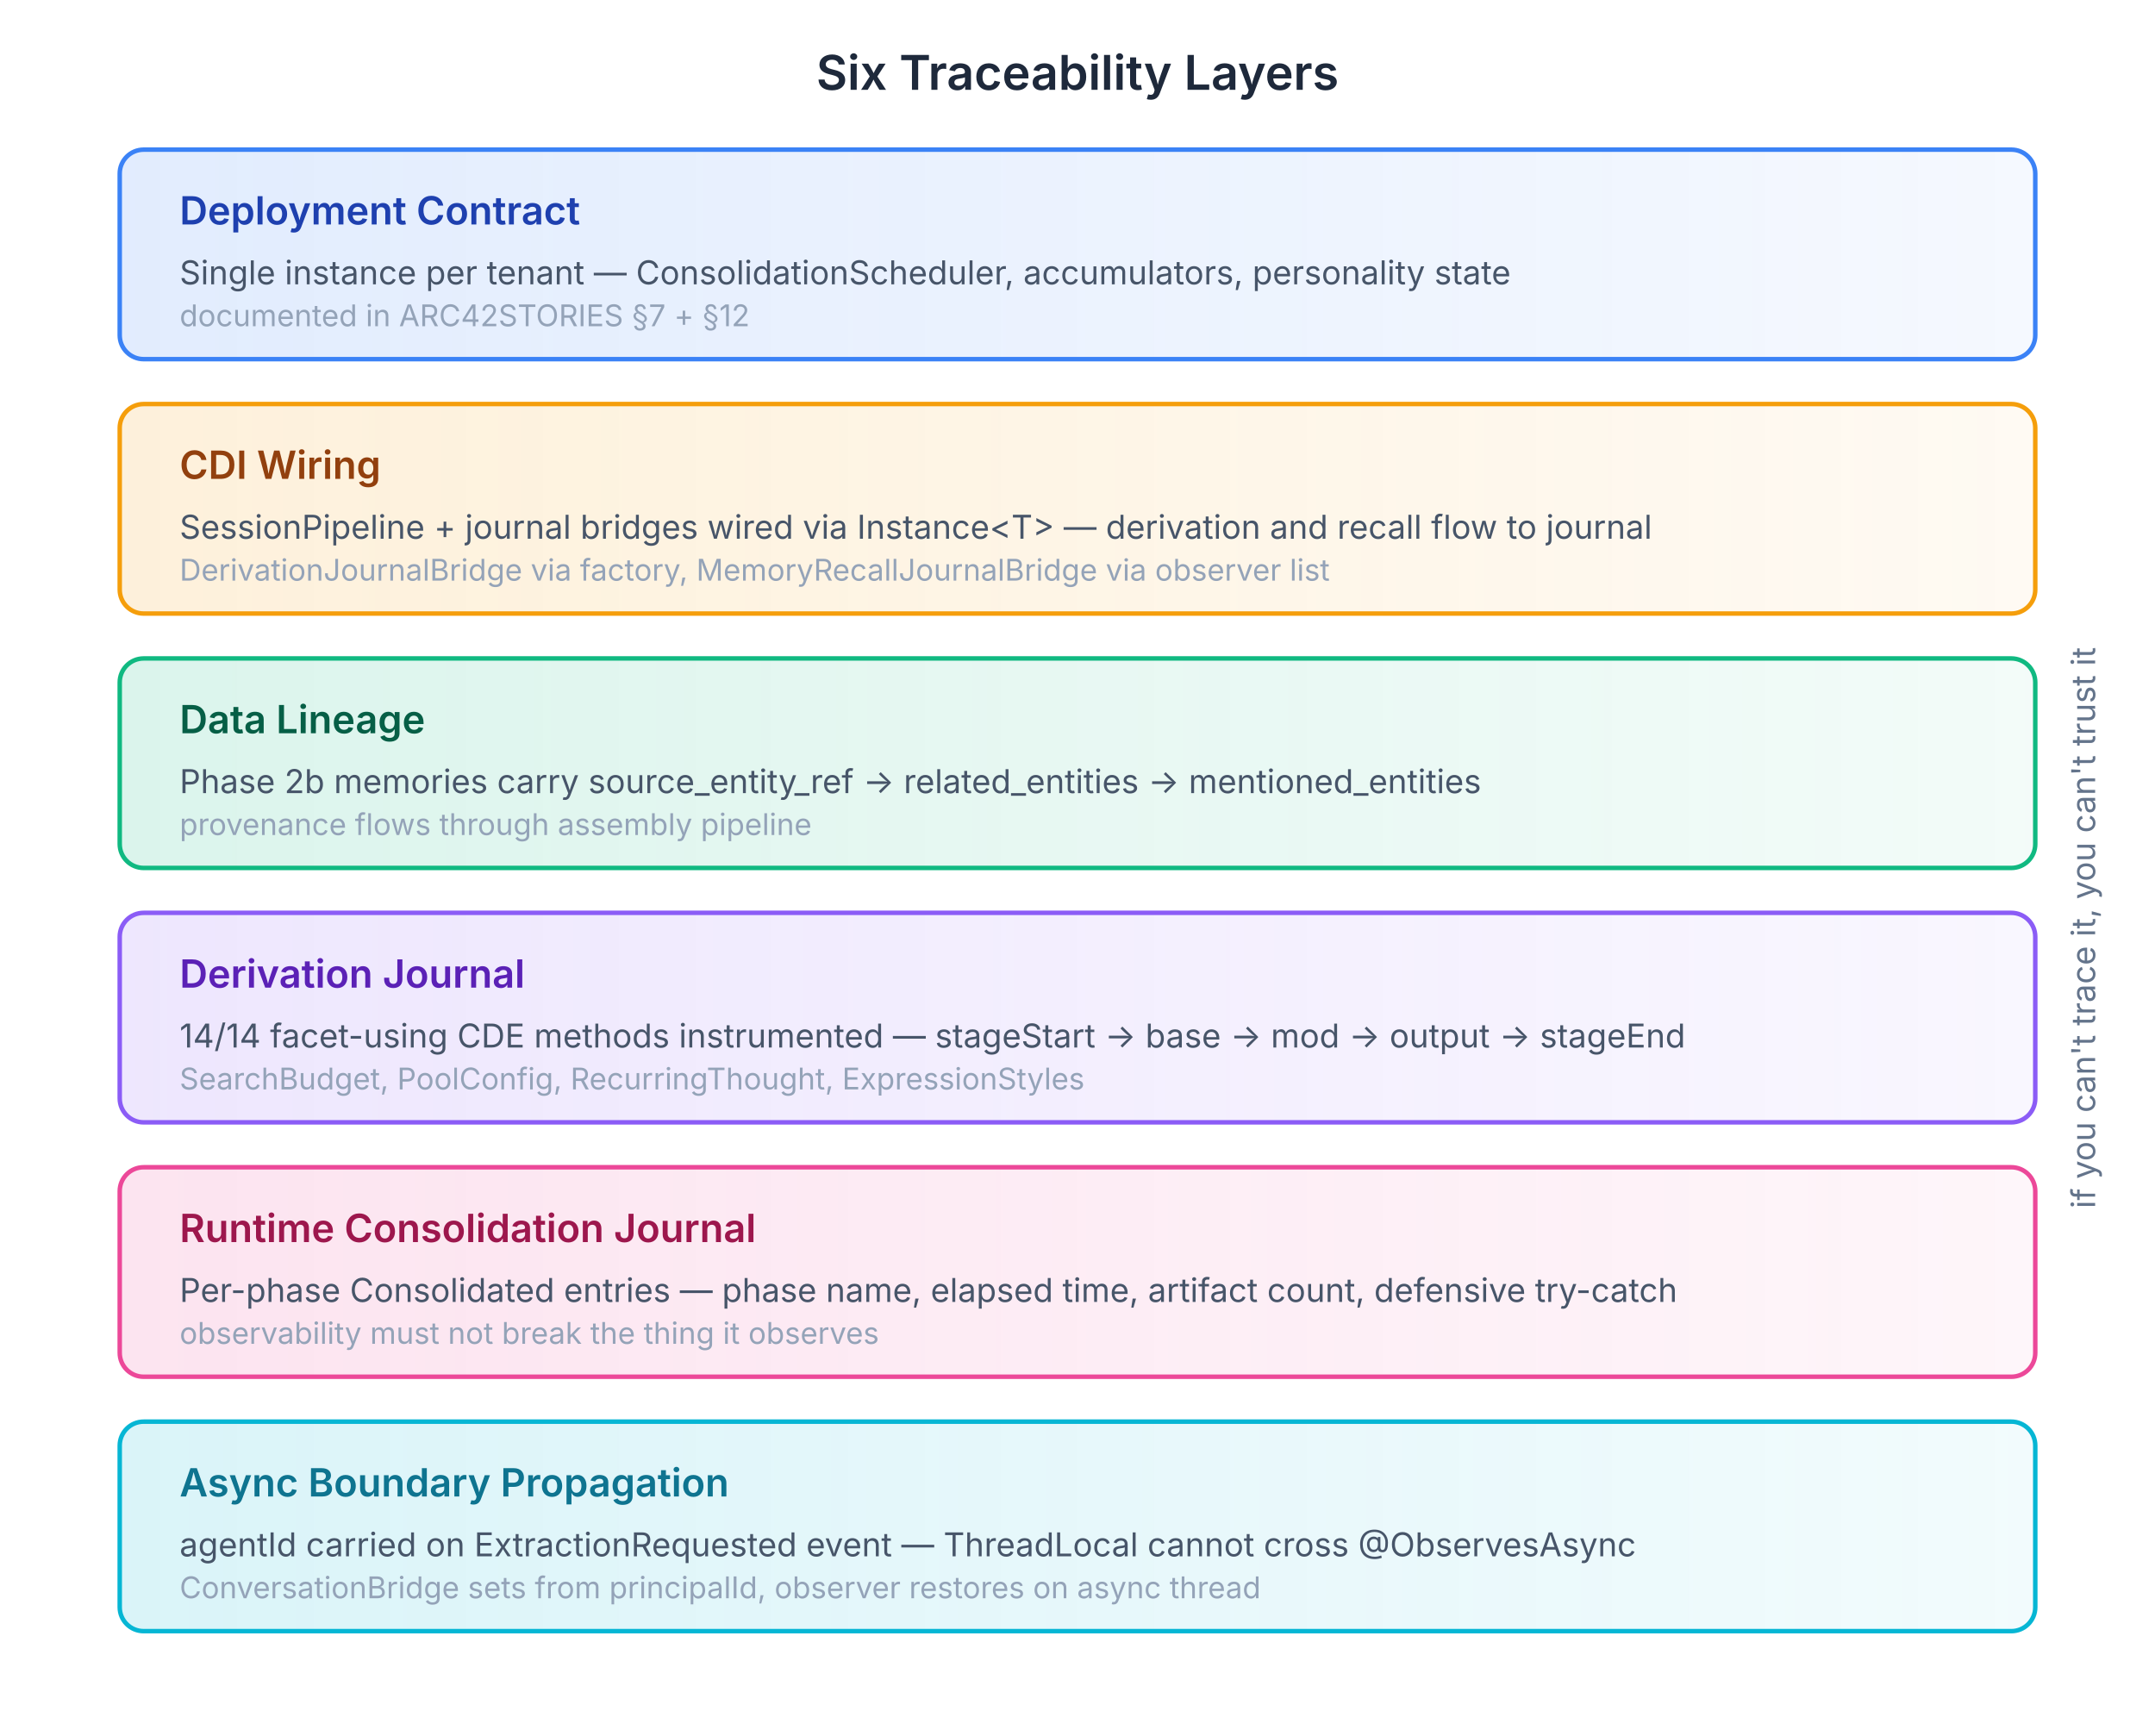
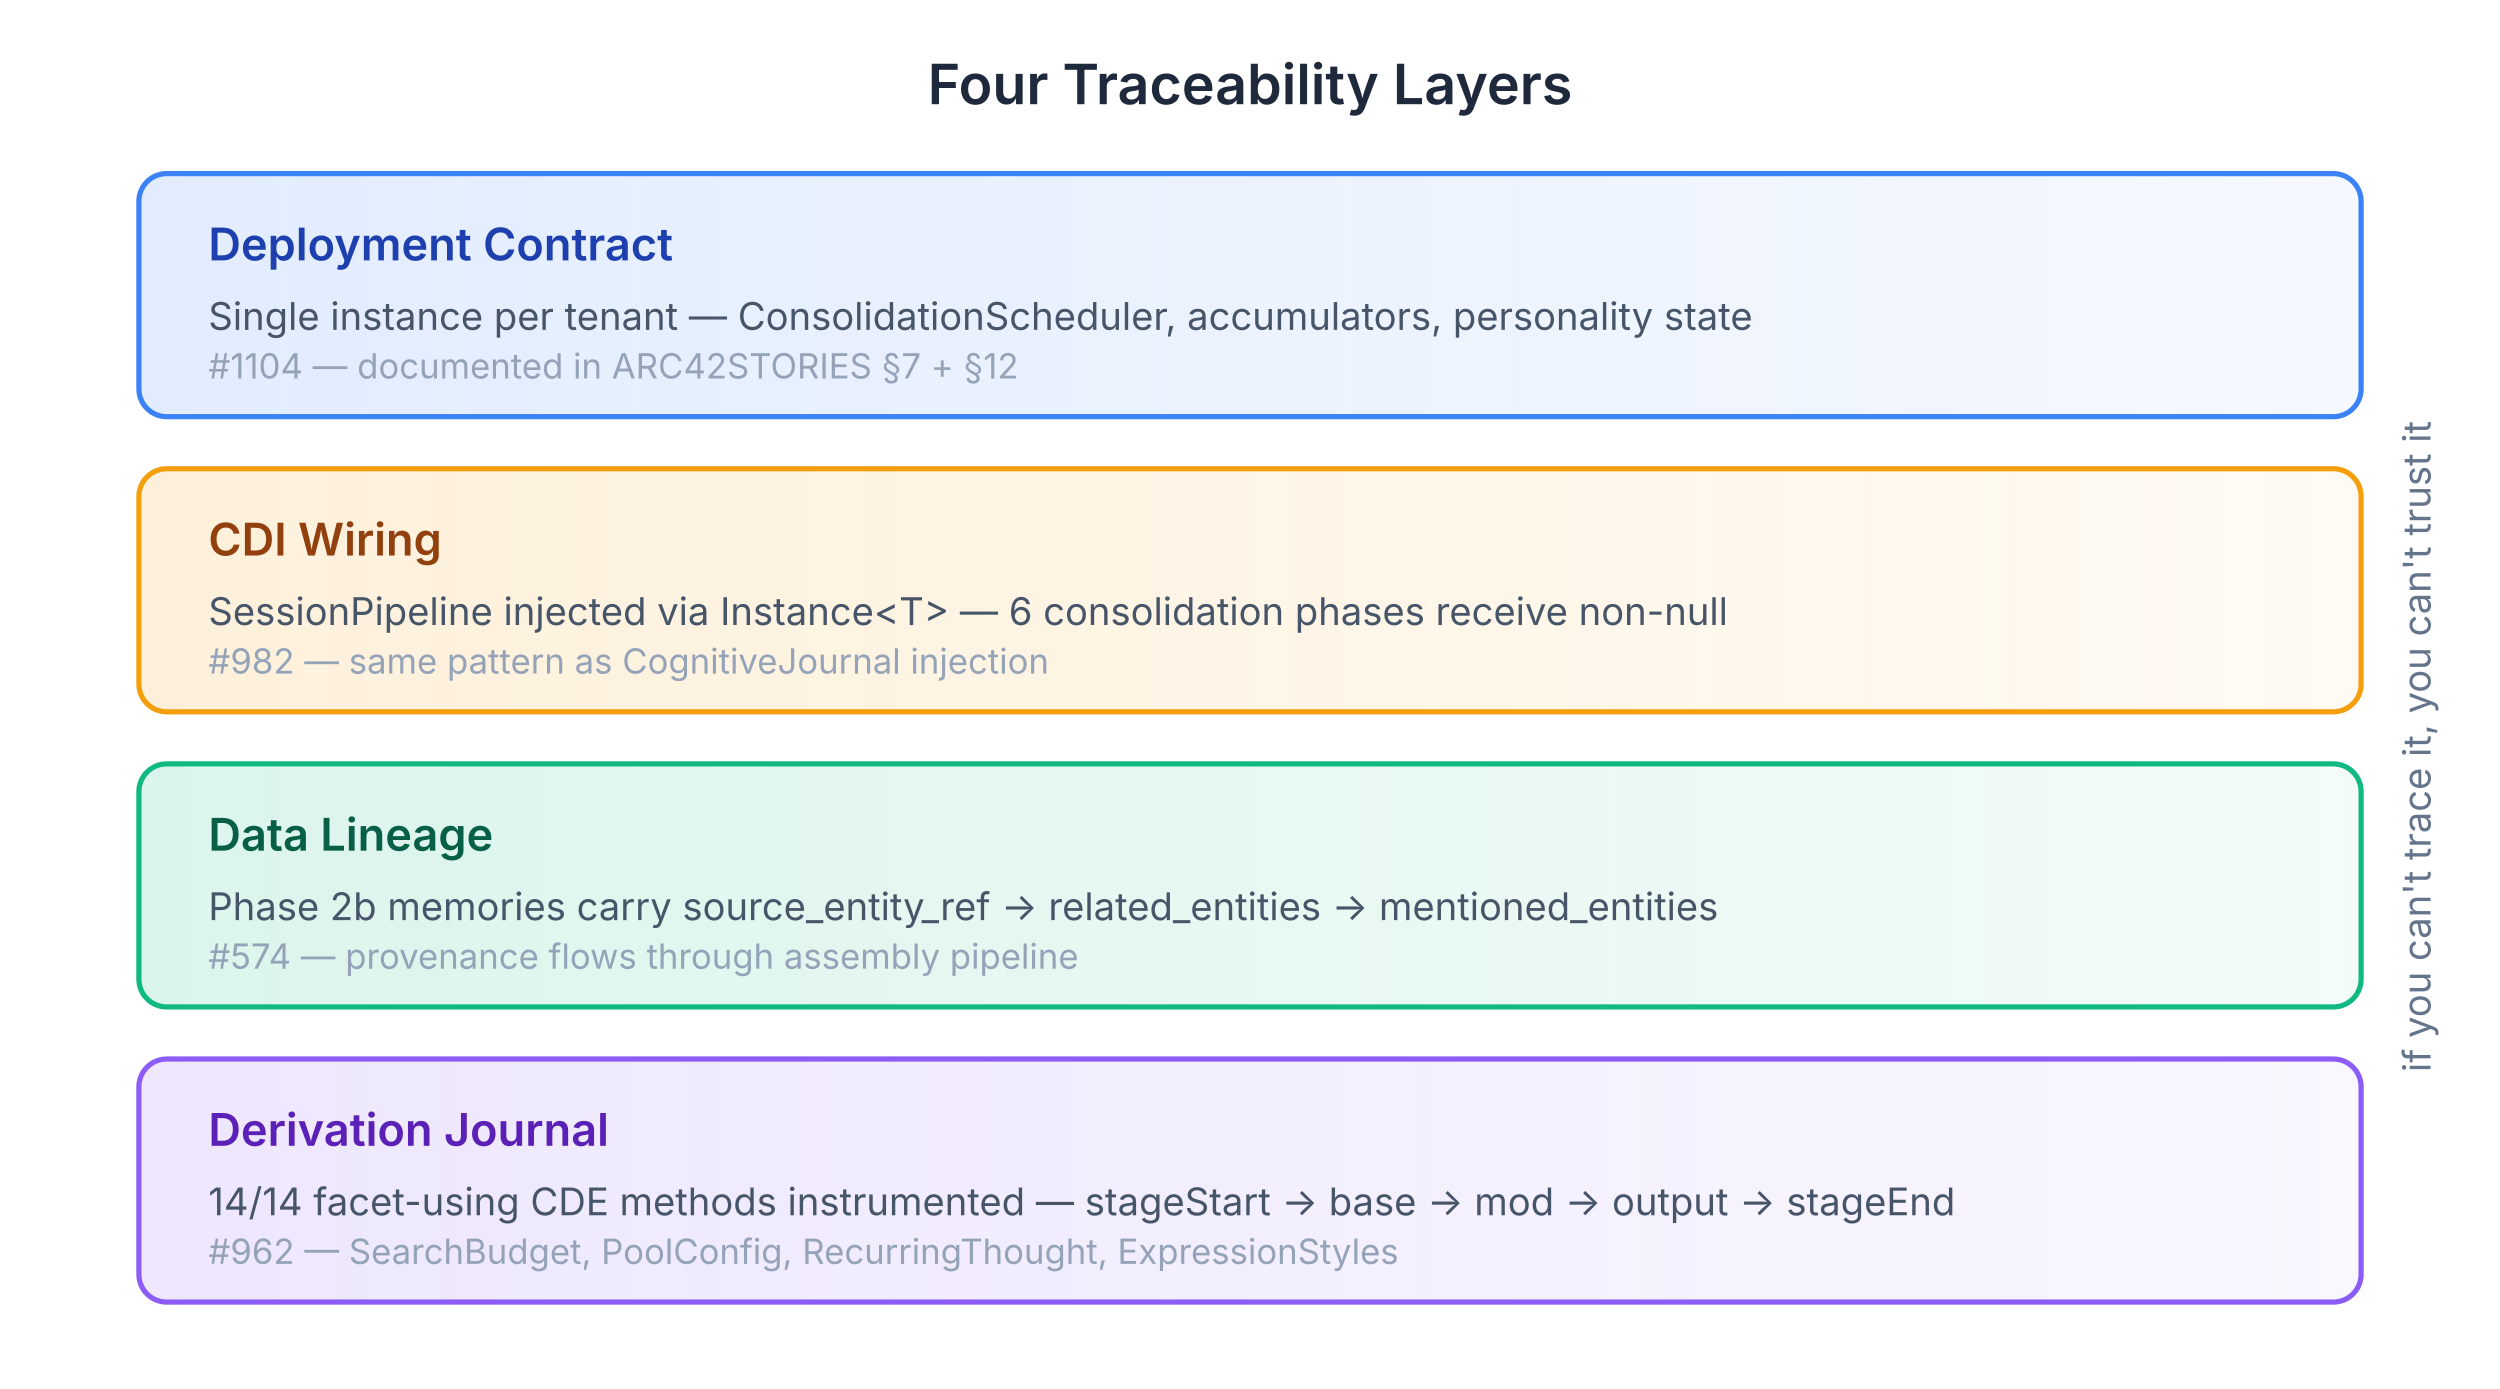
- <svg xmlns="http://www.w3.org/2000/svg" viewBox="0 0 720 580" font-family="system-ui, -apple-system, sans-serif">
+ <svg xmlns="http://www.w3.org/2000/svg" viewBox="0 0 720 400" font-family="system-ui, -apple-system, sans-serif">
  <defs>
    <linearGradient id="gDeploy" x1="0" y1="0" x2="1" y2="0">
      <stop offset="0%" stop-color="#3b82f6" stop-opacity="0.15" />
      <stop offset="100%" stop-color="#3b82f6" stop-opacity="0.05" />
    </linearGradient>
    <linearGradient id="gData" x1="0" y1="0" x2="1" y2="0">
      <stop offset="0%" stop-color="#10b981" stop-opacity="0.15" />
      <stop offset="100%" stop-color="#10b981" stop-opacity="0.05" />
    </linearGradient>
    <linearGradient id="gWiring" x1="0" y1="0" x2="1" y2="0">
      <stop offset="0%" stop-color="#f59e0b" stop-opacity="0.15" />
      <stop offset="100%" stop-color="#f59e0b" stop-opacity="0.05" />
    </linearGradient>
    <linearGradient id="gJournal" x1="0" y1="0" x2="1" y2="0">
      <stop offset="0%" stop-color="#8b5cf6" stop-opacity="0.15" />
      <stop offset="100%" stop-color="#8b5cf6" stop-opacity="0.05" />
    </linearGradient>
-     <linearGradient id="gRuntime" x1="0" y1="0" x2="1" y2="0">
-       <stop offset="0%" stop-color="#ec4899" stop-opacity="0.15" />
-       <stop offset="100%" stop-color="#ec4899" stop-opacity="0.05" />
-     </linearGradient>
-     <linearGradient id="gAsync" x1="0" y1="0" x2="1" y2="0">
-       <stop offset="0%" stop-color="#06b6d4" stop-opacity="0.15" />
-       <stop offset="100%" stop-color="#06b6d4" stop-opacity="0.05" />
-     </linearGradient>
  </defs>
-   <text x="360" y="30" text-anchor="middle" font-size="16" font-weight="600" fill="#1e293b">Six Traceability Layers</text>
+   <text x="360" y="30" text-anchor="middle" font-size="16" font-weight="600" fill="#1e293b">Four Traceability Layers</text>
  <rect x="40" y="50" width="640" height="70" rx="8" fill="url(#gDeploy)" stroke="#3b82f6" stroke-width="1.5" />
  <text x="60" y="75" font-size="13" font-weight="600" fill="#1e40af">Deployment Contract</text>
  <text x="60" y="95" font-size="11" fill="#475569">Single instance per tenant — ConsolidationScheduler, accumulators, personality state</text>
-   <text x="60" y="109" font-size="10" fill="#94a3b8">documented in ARC42STORIES §7 + §12</text>
+   <text x="60" y="109" font-size="10" fill="#94a3b8">#1104 — documented in ARC42STORIES §7 + §12</text>
  <rect x="40" y="135" width="640" height="70" rx="8" fill="url(#gWiring)" stroke="#f59e0b" stroke-width="1.5" />
  <text x="60" y="160" font-size="13" font-weight="600" fill="#92400e">CDI Wiring</text>
-   <text x="60" y="180" font-size="11" fill="#475569">SessionPipeline + journal bridges wired via Instance&lt;T&gt; — derivation and recall flow to journal</text>
-   <text x="60" y="194" font-size="10" fill="#94a3b8">DerivationJournalBridge via factory, MemoryRecallJournalBridge via observer list</text>
+   <text x="60" y="180" font-size="11" fill="#475569">SessionPipeline injected via Instance&lt;T&gt; — 6 consolidation phases receive non-null</text>
+   <text x="60" y="194" font-size="10" fill="#94a3b8">#982 — same pattern as CognitiveJournal injection</text>
  <rect x="40" y="220" width="640" height="70" rx="8" fill="url(#gData)" stroke="#10b981" stroke-width="1.5" />
  <text x="60" y="245" font-size="13" font-weight="600" fill="#065f46">Data Lineage</text>
  <text x="60" y="265" font-size="11" fill="#475569">Phase 2b memories carry source_entity_ref → related_entities → mentioned_entities</text>
-   <text x="60" y="279" font-size="10" fill="#94a3b8">provenance flows through assembly pipeline</text>
+   <text x="60" y="279" font-size="10" fill="#94a3b8">#574 — provenance flows through assembly pipeline</text>
  <rect x="40" y="305" width="640" height="70" rx="8" fill="url(#gJournal)" stroke="#8b5cf6" stroke-width="1.5" />
  <text x="60" y="330" font-size="13" font-weight="600" fill="#5b21b6">Derivation Journal</text>
  <text x="60" y="350" font-size="11" fill="#475569">14/14 facet-using CDE methods instrumented — stageStart → base → mod → output → stageEnd</text>
-   <text x="60" y="364" font-size="10" fill="#94a3b8">SearchBudget, PoolConfig, RecurringThought, ExpressionStyles</text>
-   <rect x="40" y="390" width="640" height="70" rx="8" fill="url(#gRuntime)" stroke="#ec4899" stroke-width="1.5" />
-   <text x="60" y="415" font-size="13" font-weight="600" fill="#9d174d">Runtime Consolidation Journal</text>
-   <text x="60" y="435" font-size="11" fill="#475569">Per-phase Consolidated entries — phase name, elapsed time, artifact count, defensive try-catch</text>
-   <text x="60" y="449" font-size="10" fill="#94a3b8">observability must not break the thing it observes</text>
-   <rect x="40" y="475" width="640" height="70" rx="8" fill="url(#gAsync)" stroke="#06b6d4" stroke-width="1.5" />
-   <text x="60" y="500" font-size="13" font-weight="600" fill="#0e7490">Async Boundary Propagation</text>
-   <text x="60" y="520" font-size="11" fill="#475569">agentId carried on ExtractionRequested event — ThreadLocal cannot cross @ObservesAsync</text>
-   <text x="60" y="534" font-size="10" fill="#94a3b8">ConversationBridge sets from principalId, observer restores on async thread</text>
-   <text x="700" y="310" text-anchor="middle" font-size="11" fill="#64748b" transform="rotate(-90 700 310)">if you can't trace it, you can't trust it</text>
+   <text x="60" y="364" font-size="10" fill="#94a3b8">#962 — SearchBudget, PoolConfig, RecurringThought, ExpressionStyles</text>
+   <text x="700" y="215" text-anchor="middle" font-size="11" fill="#64748b" transform="rotate(-90 700 215)">if you can't trace it, you can't trust it</text>
</svg>
